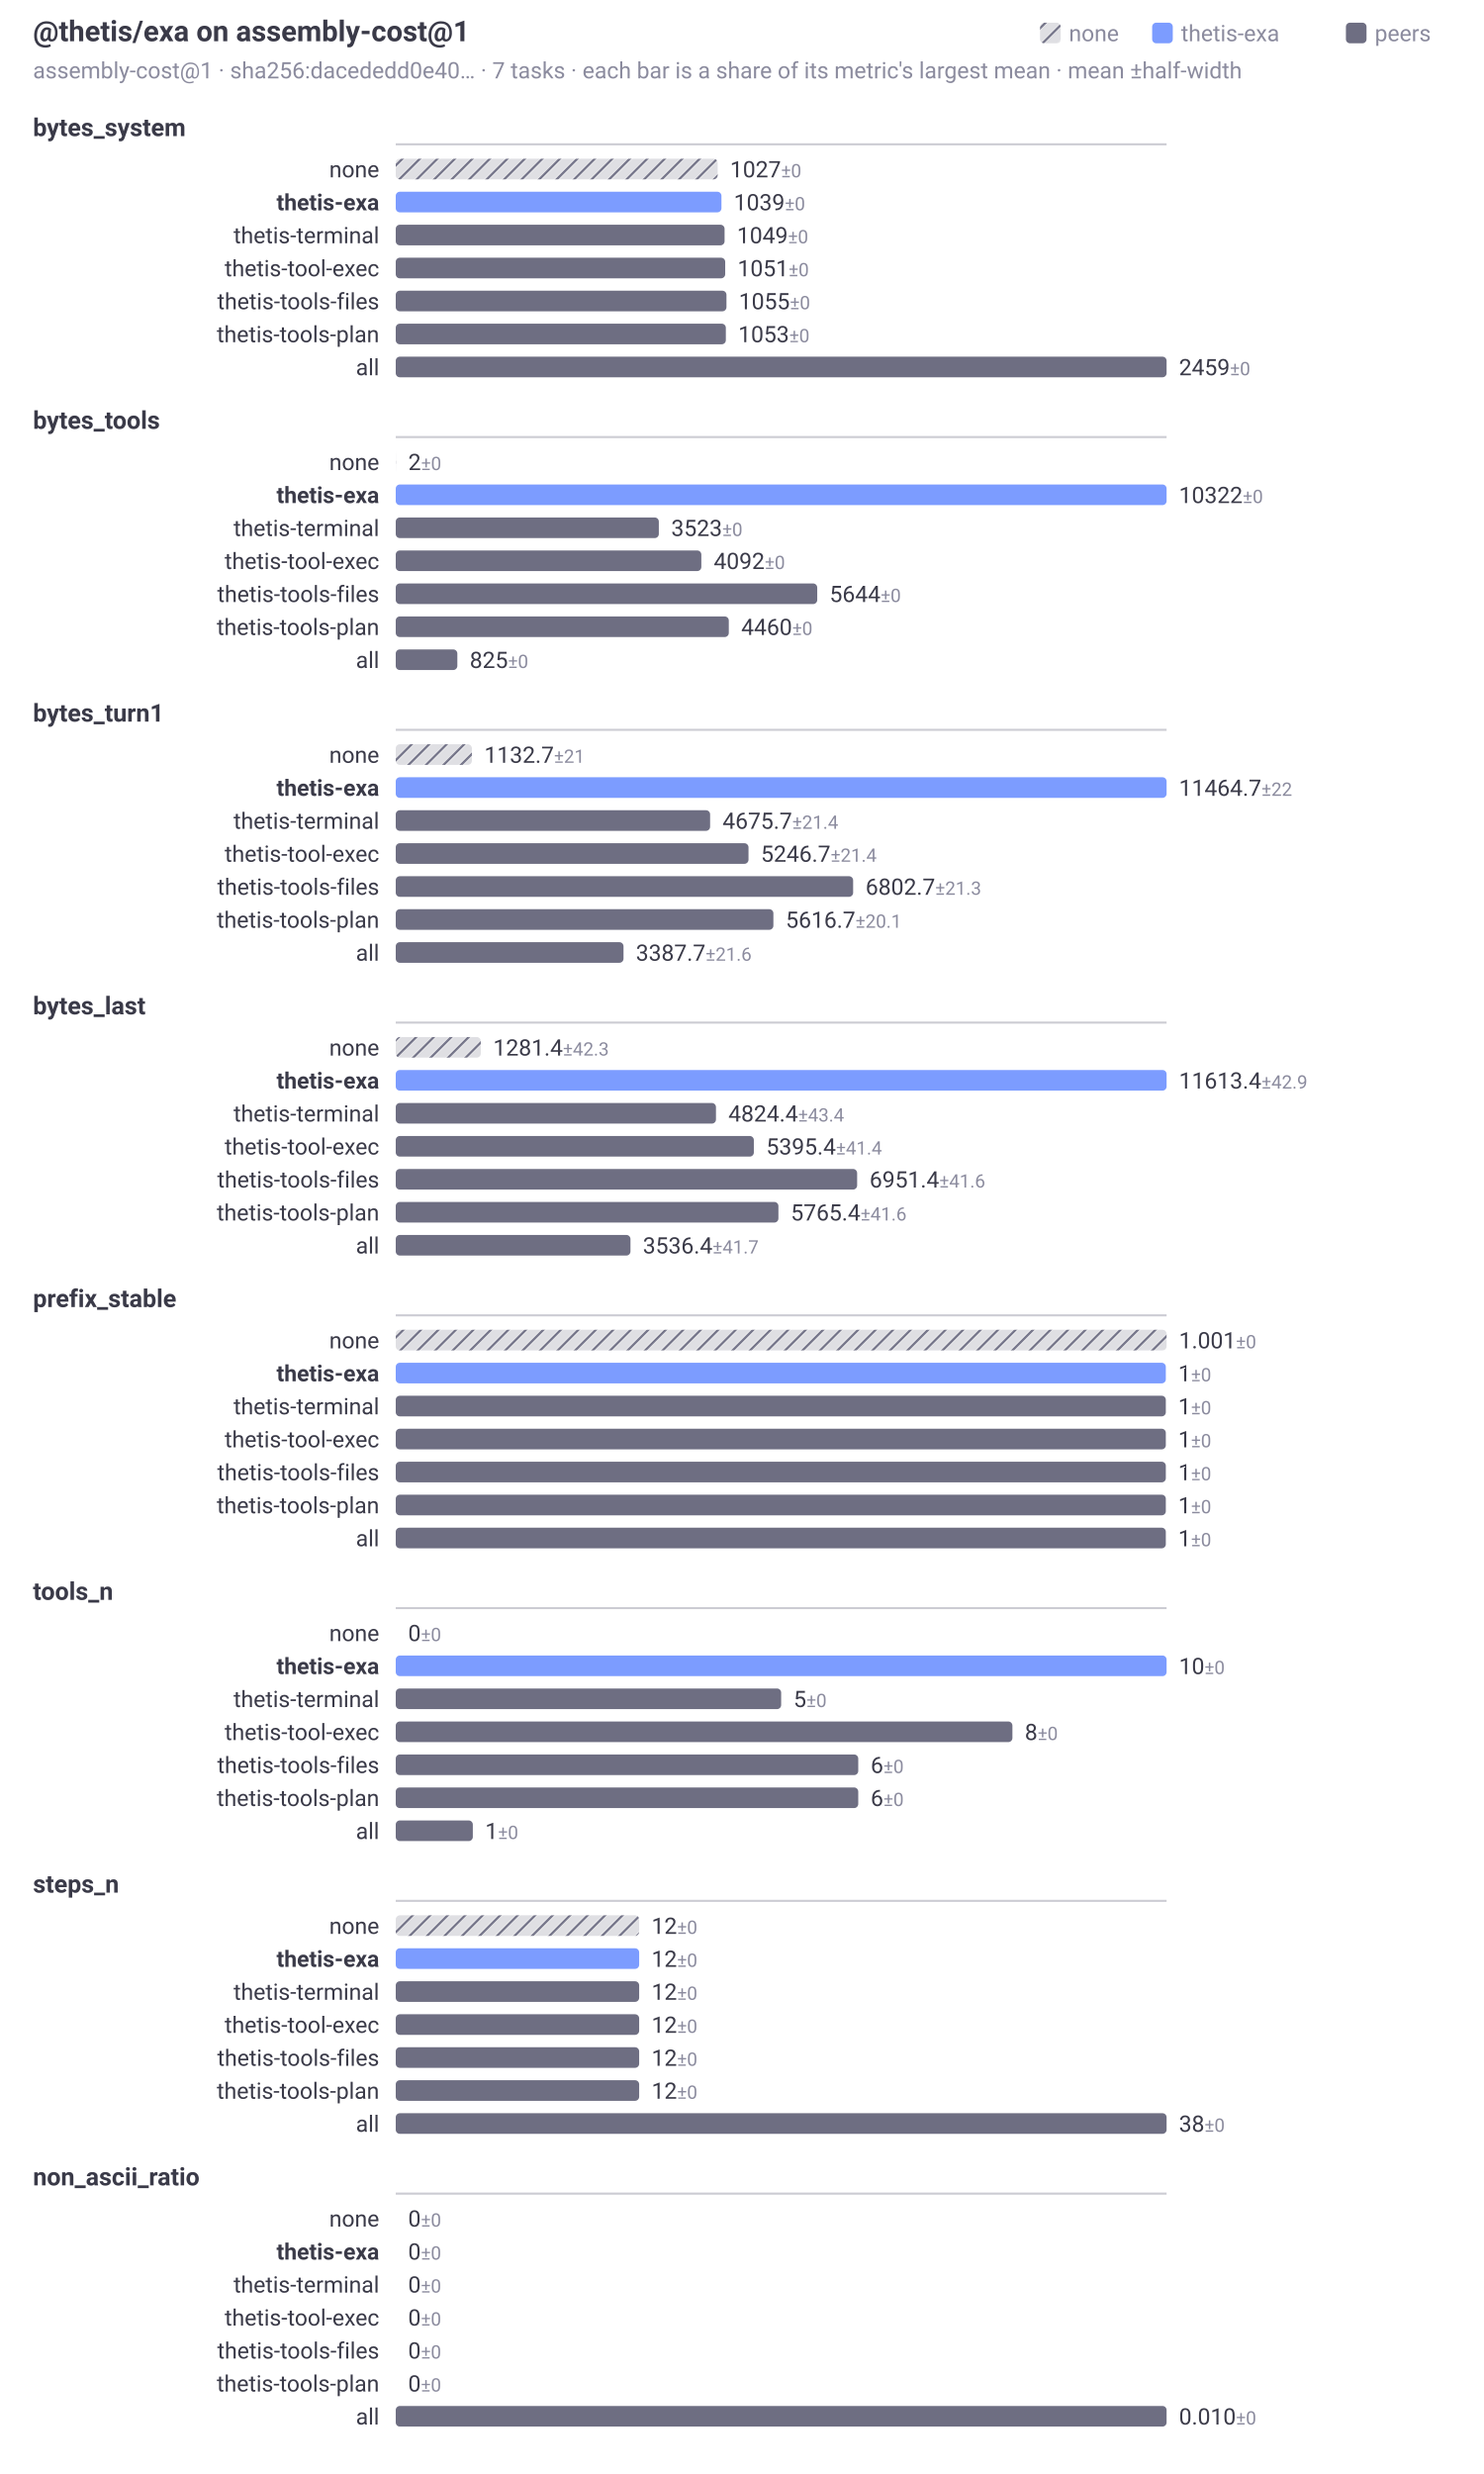
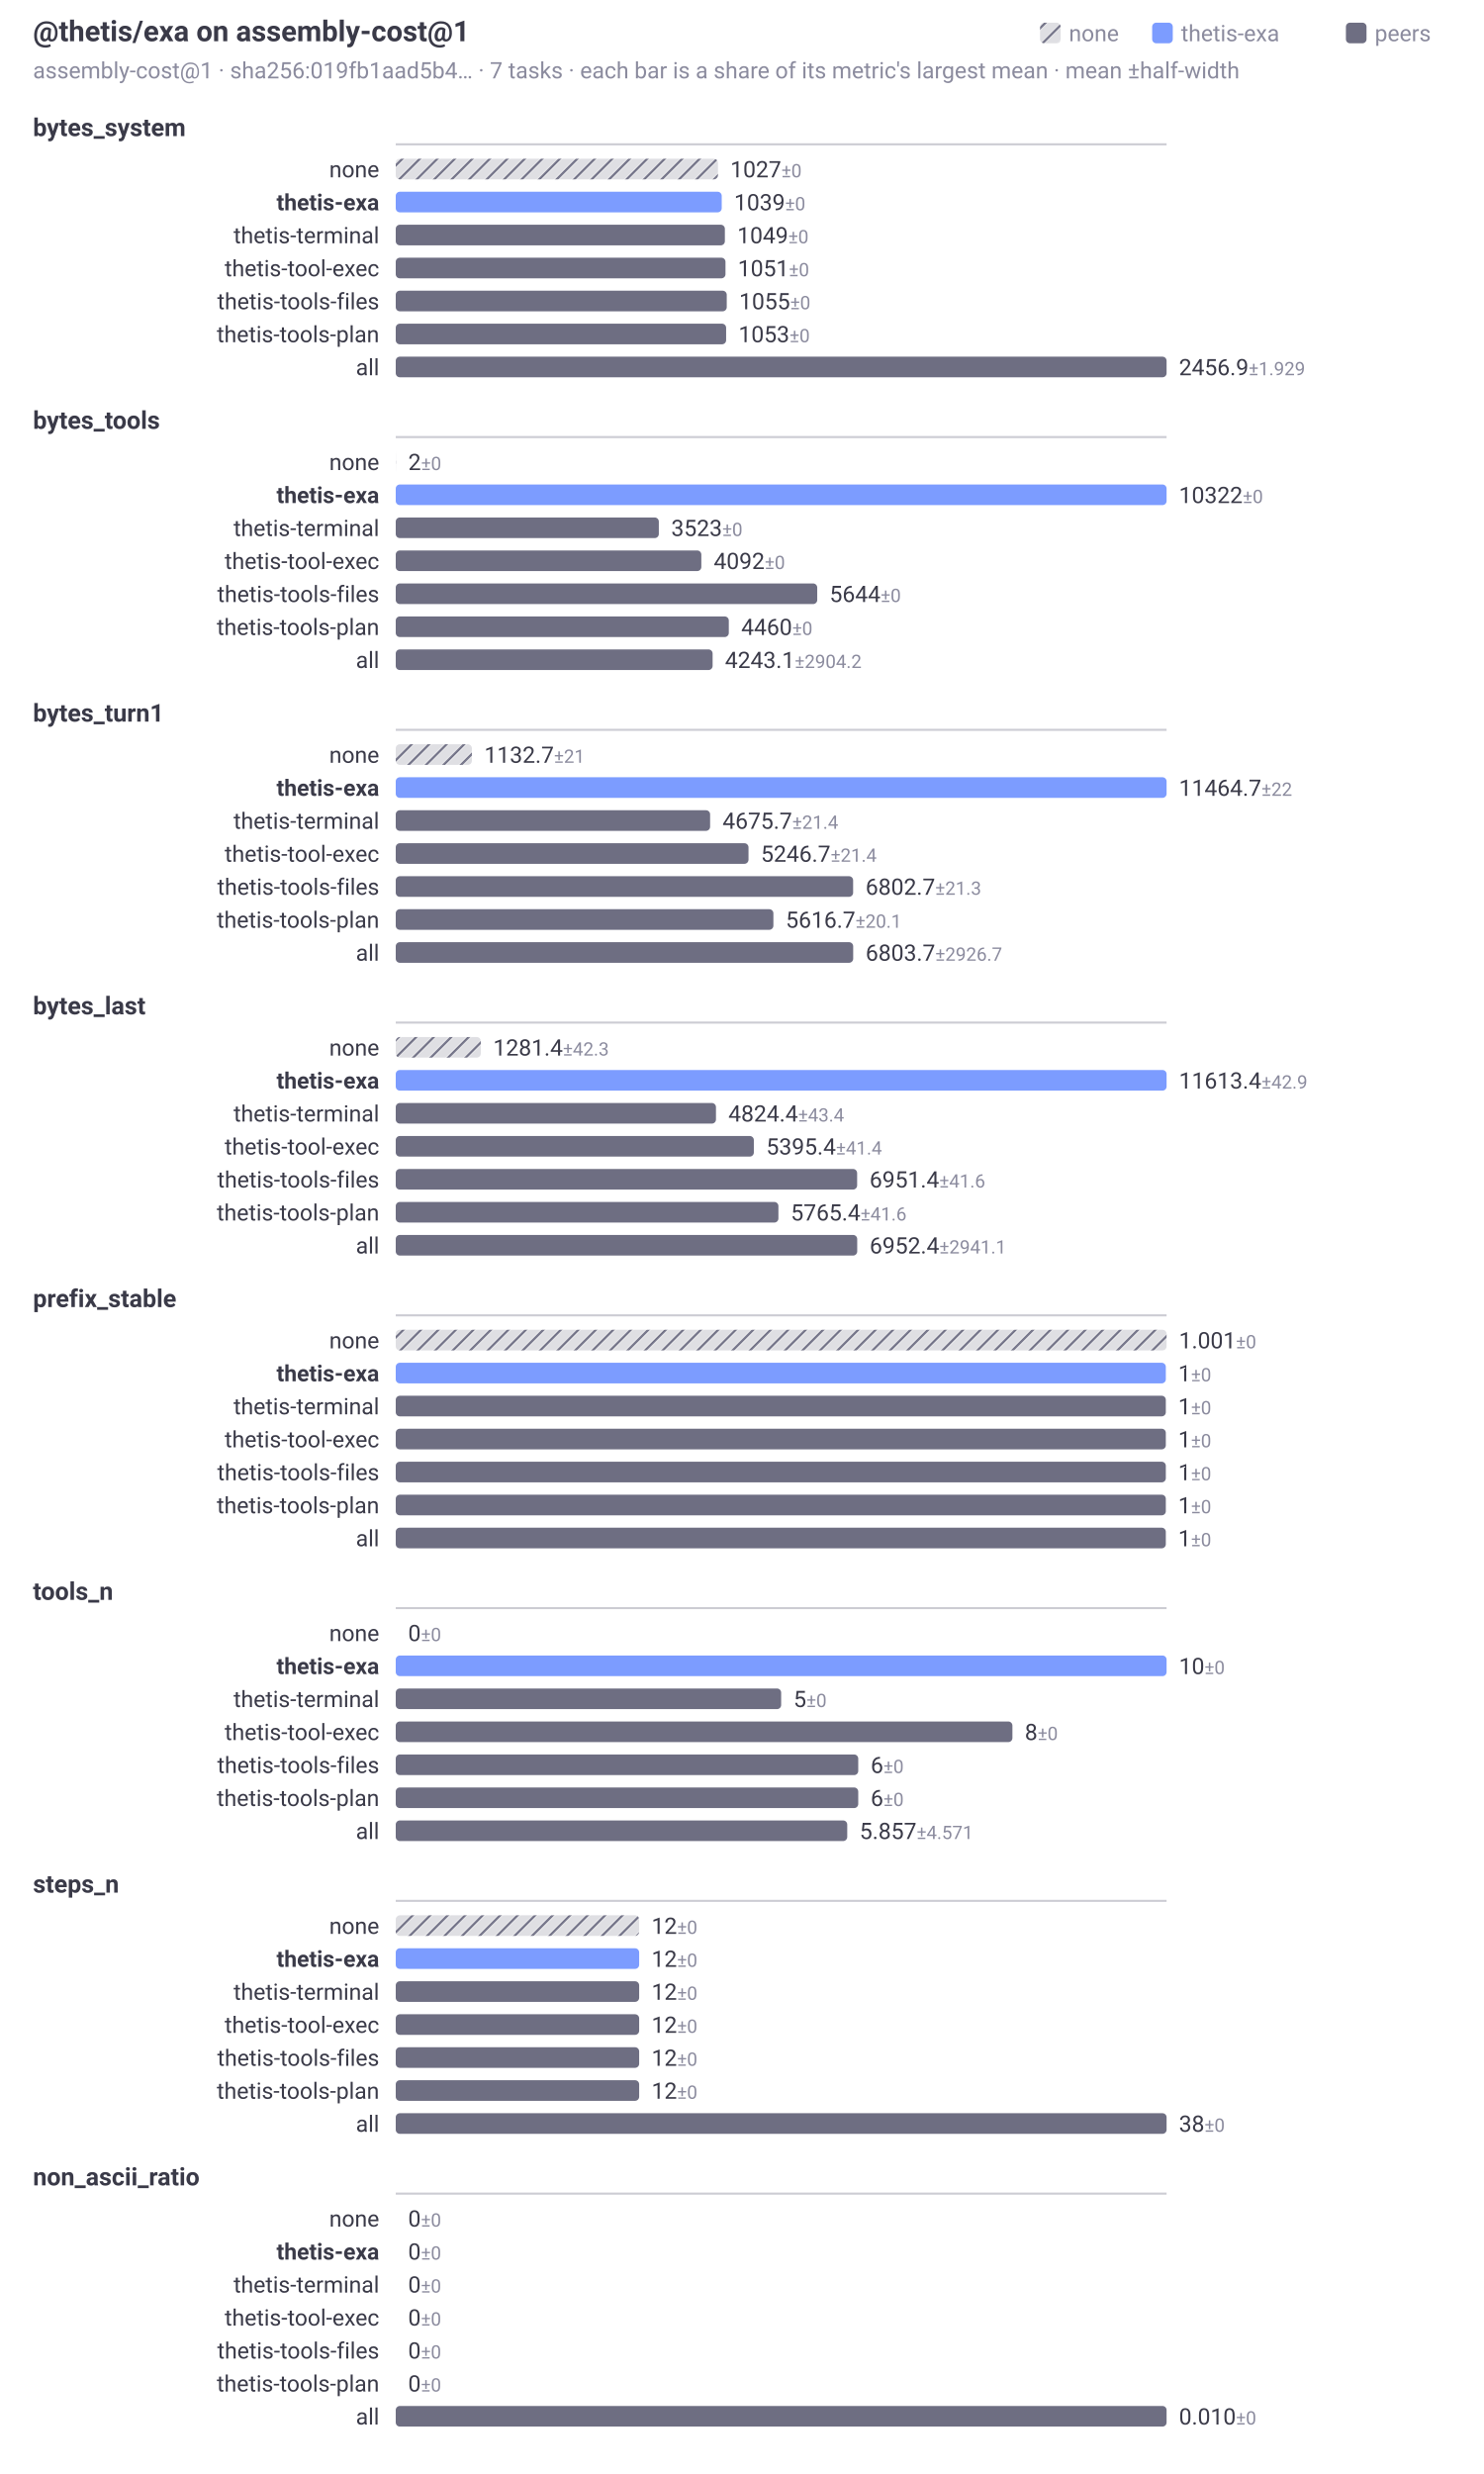
<svg xmlns="http://www.w3.org/2000/svg" width="720" height="1200" viewBox="0 0 720 1200" role="img" aria-labelledby="t d" font-family="system-ui, -apple-system, Segoe UI, Roboto, sans-serif">
  <style>.t{fill:#3a3a48}.f{fill:#8b8b9e}@media (prefers-color-scheme:dark){.t{fill:#d2d2dc}.f{fill:#9a9aae}}</style>
  <defs>
    <pattern id="hatch" width="6" height="6" patternUnits="userSpaceOnUse" patternTransform="rotate(45)">
      <rect width="6" height="6" fill="#6e6e82" fill-opacity="0.22" />
      <line x1="0" y1="0" x2="0" y2="6" stroke="#6e6e82" stroke-width="2" />
    </pattern>
  </defs>
  <text class="t" x="16" y="20" font-size="14" font-weight="600">@thetis/exa on assembly-cost@1</text>
-   <text class="f" x="16" y="38" font-size="11">assembly-cost@1 · sha256:dacededd0e40… · 7 tasks · each bar is a share of its metric's largest mean · mean ±half-width</text>
+   <text class="f" x="16" y="38" font-size="11">assembly-cost@1 · sha256:019fb1aad5b4… · 7 tasks · each bar is a share of its metric's largest mean · mean ±half-width</text>
  <rect x="653" y="11" width="10" height="10" rx="2" fill="#6e6e82" />
  <text class="f" x="667" y="20" font-size="11">peers</text>
  <rect x="559" y="11" width="10" height="10" rx="2" fill="#7c9cff" />
  <text class="f" x="573" y="20" font-size="11">thetis-exa</text>
  <rect x="504.6" y="11" width="10" height="10" rx="2" fill="url(#hatch)" />
  <text class="f" x="518.6" y="20" font-size="11">none</text>
  <text class="t" x="16" y="66" font-size="12" font-weight="600">bytes_system</text>
  <line x1="192" y1="70" x2="566" y2="70" stroke="#6e6e82" stroke-opacity="0.35" stroke-width="1" />
  <text class="t" x="184" y="86" font-size="11" text-anchor="end">none</text>
-   <rect x="192" y="77" width="156.2" height="10" rx="2" fill="url(#hatch)" />
-   <text class="t" x="354.2" y="86" font-size="11">1027<tspan class="f" font-size="9"> ±0</tspan>
+   <rect x="192" y="77" width="156.34" height="10" rx="2" fill="url(#hatch)" />
+   <text class="t" x="354.34" y="86" font-size="11">1027<tspan class="f" font-size="9"> ±0</tspan>
  </text>
  <text class="t" x="184" y="102" font-size="11" text-anchor="end" font-weight="600">thetis-exa</text>
-   <rect x="192" y="93" width="158.03" height="10" rx="2" fill="#7c9cff" />
-   <text class="t" x="356.03" y="102" font-size="11">1039<tspan class="f" font-size="9"> ±0</tspan>
+   <rect x="192" y="93" width="158.16" height="10" rx="2" fill="#7c9cff" />
+   <text class="t" x="356.16" y="102" font-size="11">1039<tspan class="f" font-size="9"> ±0</tspan>
  </text>
  <text class="t" x="184" y="118" font-size="11" text-anchor="end">thetis-terminal</text>
-   <rect x="192" y="109" width="159.55" height="10" rx="2" fill="#6e6e82" />
-   <text class="t" x="357.55" y="118" font-size="11">1049<tspan class="f" font-size="9"> ±0</tspan>
+   <rect x="192" y="109" width="159.69" height="10" rx="2" fill="#6e6e82" />
+   <text class="t" x="357.69" y="118" font-size="11">1049<tspan class="f" font-size="9"> ±0</tspan>
  </text>
  <text class="t" x="184" y="134" font-size="11" text-anchor="end">thetis-tool-exec</text>
-   <rect x="192" y="125" width="159.85" height="10" rx="2" fill="#6e6e82" />
-   <text class="t" x="357.85" y="134" font-size="11">1051<tspan class="f" font-size="9"> ±0</tspan>
+   <rect x="192" y="125" width="159.99" height="10" rx="2" fill="#6e6e82" />
+   <text class="t" x="357.99" y="134" font-size="11">1051<tspan class="f" font-size="9"> ±0</tspan>
  </text>
  <text class="t" x="184" y="150" font-size="11" text-anchor="end">thetis-tools-files</text>
-   <rect x="192" y="141" width="160.46" height="10" rx="2" fill="#6e6e82" />
-   <text class="t" x="358.46" y="150" font-size="11">1055<tspan class="f" font-size="9"> ±0</tspan>
+   <rect x="192" y="141" width="160.6" height="10" rx="2" fill="#6e6e82" />
+   <text class="t" x="358.6" y="150" font-size="11">1055<tspan class="f" font-size="9"> ±0</tspan>
  </text>
  <text class="t" x="184" y="166" font-size="11" text-anchor="end">thetis-tools-plan</text>
-   <rect x="192" y="157" width="160.16" height="10" rx="2" fill="#6e6e82" />
-   <text class="t" x="358.16" y="166" font-size="11">1053<tspan class="f" font-size="9"> ±0</tspan>
+   <rect x="192" y="157" width="160.3" height="10" rx="2" fill="#6e6e82" />
+   <text class="t" x="358.3" y="166" font-size="11">1053<tspan class="f" font-size="9"> ±0</tspan>
  </text>
  <text class="t" x="184" y="182" font-size="11" text-anchor="end">all</text>
  <rect x="192" y="173" width="374" height="10" rx="2" fill="#6e6e82" />
-   <text class="t" x="572" y="182" font-size="11">2459<tspan class="f" font-size="9"> ±0</tspan>
+   <text class="t" x="572" y="182" font-size="11">2456.9<tspan class="f" font-size="9"> ±1.929</tspan>
  </text>
  <text class="t" x="16" y="208" font-size="12" font-weight="600">bytes_tools</text>
  <line x1="192" y1="212" x2="566" y2="212" stroke="#6e6e82" stroke-opacity="0.35" stroke-width="1" />
  <text class="t" x="184" y="228" font-size="11" text-anchor="end">none</text>
  <rect x="192" y="219" width="0.07" height="10" rx="2" fill="url(#hatch)" />
  <text class="t" x="198.07" y="228" font-size="11">2<tspan class="f" font-size="9"> ±0</tspan>
  </text>
  <text class="t" x="184" y="244" font-size="11" text-anchor="end" font-weight="600">thetis-exa</text>
  <rect x="192" y="235" width="374" height="10" rx="2" fill="#7c9cff" />
  <text class="t" x="572" y="244" font-size="11">10322<tspan class="f" font-size="9"> ±0</tspan>
  </text>
  <text class="t" x="184" y="260" font-size="11" text-anchor="end">thetis-terminal</text>
  <rect x="192" y="251" width="127.65" height="10" rx="2" fill="#6e6e82" />
  <text class="t" x="325.65" y="260" font-size="11">3523<tspan class="f" font-size="9"> ±0</tspan>
  </text>
  <text class="t" x="184" y="276" font-size="11" text-anchor="end">thetis-tool-exec</text>
  <rect x="192" y="267" width="148.27" height="10" rx="2" fill="#6e6e82" />
  <text class="t" x="346.27" y="276" font-size="11">4092<tspan class="f" font-size="9"> ±0</tspan>
  </text>
  <text class="t" x="184" y="292" font-size="11" text-anchor="end">thetis-tools-files</text>
  <rect x="192" y="283" width="204.5" height="10" rx="2" fill="#6e6e82" />
  <text class="t" x="402.5" y="292" font-size="11">5644<tspan class="f" font-size="9"> ±0</tspan>
  </text>
  <text class="t" x="184" y="308" font-size="11" text-anchor="end">thetis-tools-plan</text>
  <rect x="192" y="299" width="161.6" height="10" rx="2" fill="#6e6e82" />
  <text class="t" x="359.6" y="308" font-size="11">4460<tspan class="f" font-size="9"> ±0</tspan>
  </text>
  <text class="t" x="184" y="324" font-size="11" text-anchor="end">all</text>
-   <rect x="192" y="315" width="29.89" height="10" rx="2" fill="#6e6e82" />
-   <text class="t" x="227.89" y="324" font-size="11">825<tspan class="f" font-size="9"> ±0</tspan>
+   <rect x="192" y="315" width="153.74" height="10" rx="2" fill="#6e6e82" />
+   <text class="t" x="351.74" y="324" font-size="11">4243.1<tspan class="f" font-size="9"> ±2904.2</tspan>
  </text>
  <text class="t" x="16" y="350" font-size="12" font-weight="600">bytes_turn1</text>
  <line x1="192" y1="354" x2="566" y2="354" stroke="#6e6e82" stroke-opacity="0.35" stroke-width="1" />
  <text class="t" x="184" y="370" font-size="11" text-anchor="end">none</text>
  <rect x="192" y="361" width="36.95" height="10" rx="2" fill="url(#hatch)" />
  <text class="t" x="234.95" y="370" font-size="11">1132.7<tspan class="f" font-size="9"> ±21</tspan>
  </text>
  <text class="t" x="184" y="386" font-size="11" text-anchor="end" font-weight="600">thetis-exa</text>
  <rect x="192" y="377" width="374" height="10" rx="2" fill="#7c9cff" />
  <text class="t" x="572" y="386" font-size="11">11464.7<tspan class="f" font-size="9"> ±22</tspan>
  </text>
  <text class="t" x="184" y="402" font-size="11" text-anchor="end">thetis-terminal</text>
  <rect x="192" y="393" width="152.53" height="10" rx="2" fill="#6e6e82" />
  <text class="t" x="350.53" y="402" font-size="11">4675.7<tspan class="f" font-size="9"> ±21.4</tspan>
  </text>
  <text class="t" x="184" y="418" font-size="11" text-anchor="end">thetis-tool-exec</text>
  <rect x="192" y="409" width="171.16" height="10" rx="2" fill="#6e6e82" />
  <text class="t" x="369.16" y="418" font-size="11">5246.7<tspan class="f" font-size="9"> ±21.4</tspan>
  </text>
  <text class="t" x="184" y="434" font-size="11" text-anchor="end">thetis-tools-files</text>
  <rect x="192" y="425" width="221.92" height="10" rx="2" fill="#6e6e82" />
  <text class="t" x="419.92" y="434" font-size="11">6802.7<tspan class="f" font-size="9"> ±21.3</tspan>
  </text>
  <text class="t" x="184" y="450" font-size="11" text-anchor="end">thetis-tools-plan</text>
  <rect x="192" y="441" width="183.23" height="10" rx="2" fill="#6e6e82" />
  <text class="t" x="381.23" y="450" font-size="11">5616.7<tspan class="f" font-size="9"> ±20.1</tspan>
  </text>
  <text class="t" x="184" y="466" font-size="11" text-anchor="end">all</text>
-   <rect x="192" y="457" width="110.51" height="10" rx="2" fill="#6e6e82" />
-   <text class="t" x="308.51" y="466" font-size="11">3387.7<tspan class="f" font-size="9"> ±21.6</tspan>
+   <rect x="192" y="457" width="221.95" height="10" rx="2" fill="#6e6e82" />
+   <text class="t" x="419.95" y="466" font-size="11">6803.7<tspan class="f" font-size="9"> ±2926.7</tspan>
  </text>
  <text class="t" x="16" y="492" font-size="12" font-weight="600">bytes_last</text>
  <line x1="192" y1="496" x2="566" y2="496" stroke="#6e6e82" stroke-opacity="0.35" stroke-width="1" />
  <text class="t" x="184" y="512" font-size="11" text-anchor="end">none</text>
  <rect x="192" y="503" width="41.27" height="10" rx="2" fill="url(#hatch)" />
  <text class="t" x="239.27" y="512" font-size="11">1281.4<tspan class="f" font-size="9"> ±42.3</tspan>
  </text>
  <text class="t" x="184" y="528" font-size="11" text-anchor="end" font-weight="600">thetis-exa</text>
  <rect x="192" y="519" width="374" height="10" rx="2" fill="#7c9cff" />
  <text class="t" x="572" y="528" font-size="11">11613.4<tspan class="f" font-size="9"> ±42.9</tspan>
  </text>
  <text class="t" x="184" y="544" font-size="11" text-anchor="end">thetis-terminal</text>
  <rect x="192" y="535" width="155.37" height="10" rx="2" fill="#6e6e82" />
  <text class="t" x="353.37" y="544" font-size="11">4824.4<tspan class="f" font-size="9"> ±43.4</tspan>
  </text>
  <text class="t" x="184" y="560" font-size="11" text-anchor="end">thetis-tool-exec</text>
  <rect x="192" y="551" width="173.75" height="10" rx="2" fill="#6e6e82" />
  <text class="t" x="371.75" y="560" font-size="11">5395.4<tspan class="f" font-size="9"> ±41.4</tspan>
  </text>
  <text class="t" x="184" y="576" font-size="11" text-anchor="end">thetis-tools-files</text>
  <rect x="192" y="567" width="223.86" height="10" rx="2" fill="#6e6e82" />
  <text class="t" x="421.86" y="576" font-size="11">6951.4<tspan class="f" font-size="9"> ±41.6</tspan>
  </text>
  <text class="t" x="184" y="592" font-size="11" text-anchor="end">thetis-tools-plan</text>
  <rect x="192" y="583" width="185.67" height="10" rx="2" fill="#6e6e82" />
  <text class="t" x="383.67" y="592" font-size="11">5765.4<tspan class="f" font-size="9"> ±41.6</tspan>
  </text>
  <text class="t" x="184" y="608" font-size="11" text-anchor="end">all</text>
-   <rect x="192" y="599" width="113.89" height="10" rx="2" fill="#6e6e82" />
-   <text class="t" x="311.89" y="608" font-size="11">3536.4<tspan class="f" font-size="9"> ±41.7</tspan>
+   <rect x="192" y="599" width="223.9" height="10" rx="2" fill="#6e6e82" />
+   <text class="t" x="421.9" y="608" font-size="11">6952.4<tspan class="f" font-size="9"> ±2941.1</tspan>
  </text>
  <text class="t" x="16" y="634" font-size="12" font-weight="600">prefix_stable</text>
  <line x1="192" y1="638" x2="566" y2="638" stroke="#6e6e82" stroke-opacity="0.35" stroke-width="1" />
  <text class="t" x="184" y="654" font-size="11" text-anchor="end">none</text>
  <rect x="192" y="645" width="374" height="10" rx="2" fill="url(#hatch)" />
  <text class="t" x="572" y="654" font-size="11">1.001<tspan class="f" font-size="9"> ±0</tspan>
  </text>
  <text class="t" x="184" y="670" font-size="11" text-anchor="end" font-weight="600">thetis-exa</text>
  <rect x="192" y="661" width="373.63" height="10" rx="2" fill="#7c9cff" />
  <text class="t" x="571.63" y="670" font-size="11">1<tspan class="f" font-size="9"> ±0</tspan>
  </text>
  <text class="t" x="184" y="686" font-size="11" text-anchor="end">thetis-terminal</text>
  <rect x="192" y="677" width="373.63" height="10" rx="2" fill="#6e6e82" />
  <text class="t" x="571.63" y="686" font-size="11">1<tspan class="f" font-size="9"> ±0</tspan>
  </text>
  <text class="t" x="184" y="702" font-size="11" text-anchor="end">thetis-tool-exec</text>
  <rect x="192" y="693" width="373.63" height="10" rx="2" fill="#6e6e82" />
  <text class="t" x="571.63" y="702" font-size="11">1<tspan class="f" font-size="9"> ±0</tspan>
  </text>
  <text class="t" x="184" y="718" font-size="11" text-anchor="end">thetis-tools-files</text>
  <rect x="192" y="709" width="373.63" height="10" rx="2" fill="#6e6e82" />
  <text class="t" x="571.63" y="718" font-size="11">1<tspan class="f" font-size="9"> ±0</tspan>
  </text>
  <text class="t" x="184" y="734" font-size="11" text-anchor="end">thetis-tools-plan</text>
  <rect x="192" y="725" width="373.63" height="10" rx="2" fill="#6e6e82" />
  <text class="t" x="571.63" y="734" font-size="11">1<tspan class="f" font-size="9"> ±0</tspan>
  </text>
  <text class="t" x="184" y="750" font-size="11" text-anchor="end">all</text>
  <rect x="192" y="741" width="373.63" height="10" rx="2" fill="#6e6e82" />
  <text class="t" x="571.63" y="750" font-size="11">1<tspan class="f" font-size="9"> ±0</tspan>
  </text>
  <text class="t" x="16" y="776" font-size="12" font-weight="600">tools_n</text>
  <line x1="192" y1="780" x2="566" y2="780" stroke="#6e6e82" stroke-opacity="0.35" stroke-width="1" />
  <text class="t" x="184" y="796" font-size="11" text-anchor="end">none</text>
  <rect x="192" y="787" width="0" height="10" rx="2" fill="url(#hatch)" />
  <text class="t" x="198" y="796" font-size="11">0<tspan class="f" font-size="9"> ±0</tspan>
  </text>
  <text class="t" x="184" y="812" font-size="11" text-anchor="end" font-weight="600">thetis-exa</text>
  <rect x="192" y="803" width="374" height="10" rx="2" fill="#7c9cff" />
  <text class="t" x="572" y="812" font-size="11">10<tspan class="f" font-size="9"> ±0</tspan>
  </text>
  <text class="t" x="184" y="828" font-size="11" text-anchor="end">thetis-terminal</text>
  <rect x="192" y="819" width="187" height="10" rx="2" fill="#6e6e82" />
  <text class="t" x="385" y="828" font-size="11">5<tspan class="f" font-size="9"> ±0</tspan>
  </text>
  <text class="t" x="184" y="844" font-size="11" text-anchor="end">thetis-tool-exec</text>
  <rect x="192" y="835" width="299.2" height="10" rx="2" fill="#6e6e82" />
  <text class="t" x="497.2" y="844" font-size="11">8<tspan class="f" font-size="9"> ±0</tspan>
  </text>
  <text class="t" x="184" y="860" font-size="11" text-anchor="end">thetis-tools-files</text>
  <rect x="192" y="851" width="224.4" height="10" rx="2" fill="#6e6e82" />
  <text class="t" x="422.4" y="860" font-size="11">6<tspan class="f" font-size="9"> ±0</tspan>
  </text>
  <text class="t" x="184" y="876" font-size="11" text-anchor="end">thetis-tools-plan</text>
  <rect x="192" y="867" width="224.4" height="10" rx="2" fill="#6e6e82" />
  <text class="t" x="422.4" y="876" font-size="11">6<tspan class="f" font-size="9"> ±0</tspan>
  </text>
  <text class="t" x="184" y="892" font-size="11" text-anchor="end">all</text>
-   <rect x="192" y="883" width="37.4" height="10" rx="2" fill="#6e6e82" />
-   <text class="t" x="235.4" y="892" font-size="11">1<tspan class="f" font-size="9"> ±0</tspan>
+   <rect x="192" y="883" width="219.06" height="10" rx="2" fill="#6e6e82" />
+   <text class="t" x="417.06" y="892" font-size="11">5.857<tspan class="f" font-size="9"> ±4.571</tspan>
  </text>
  <text class="t" x="16" y="918" font-size="12" font-weight="600">steps_n</text>
  <line x1="192" y1="922" x2="566" y2="922" stroke="#6e6e82" stroke-opacity="0.35" stroke-width="1" />
  <text class="t" x="184" y="938" font-size="11" text-anchor="end">none</text>
  <rect x="192" y="929" width="118.11" height="10" rx="2" fill="url(#hatch)" />
  <text class="t" x="316.11" y="938" font-size="11">12<tspan class="f" font-size="9"> ±0</tspan>
  </text>
  <text class="t" x="184" y="954" font-size="11" text-anchor="end" font-weight="600">thetis-exa</text>
  <rect x="192" y="945" width="118.11" height="10" rx="2" fill="#7c9cff" />
  <text class="t" x="316.11" y="954" font-size="11">12<tspan class="f" font-size="9"> ±0</tspan>
  </text>
  <text class="t" x="184" y="970" font-size="11" text-anchor="end">thetis-terminal</text>
  <rect x="192" y="961" width="118.11" height="10" rx="2" fill="#6e6e82" />
  <text class="t" x="316.11" y="970" font-size="11">12<tspan class="f" font-size="9"> ±0</tspan>
  </text>
  <text class="t" x="184" y="986" font-size="11" text-anchor="end">thetis-tool-exec</text>
  <rect x="192" y="977" width="118.11" height="10" rx="2" fill="#6e6e82" />
  <text class="t" x="316.11" y="986" font-size="11">12<tspan class="f" font-size="9"> ±0</tspan>
  </text>
  <text class="t" x="184" y="1002" font-size="11" text-anchor="end">thetis-tools-files</text>
  <rect x="192" y="993" width="118.11" height="10" rx="2" fill="#6e6e82" />
  <text class="t" x="316.11" y="1002" font-size="11">12<tspan class="f" font-size="9"> ±0</tspan>
  </text>
  <text class="t" x="184" y="1018" font-size="11" text-anchor="end">thetis-tools-plan</text>
  <rect x="192" y="1009" width="118.11" height="10" rx="2" fill="#6e6e82" />
  <text class="t" x="316.11" y="1018" font-size="11">12<tspan class="f" font-size="9"> ±0</tspan>
  </text>
  <text class="t" x="184" y="1034" font-size="11" text-anchor="end">all</text>
  <rect x="192" y="1025" width="374" height="10" rx="2" fill="#6e6e82" />
  <text class="t" x="572" y="1034" font-size="11">38<tspan class="f" font-size="9"> ±0</tspan>
  </text>
  <text class="t" x="16" y="1060" font-size="12" font-weight="600">non_ascii_ratio</text>
  <line x1="192" y1="1064" x2="566" y2="1064" stroke="#6e6e82" stroke-opacity="0.35" stroke-width="1" />
  <text class="t" x="184" y="1080" font-size="11" text-anchor="end">none</text>
  <rect x="192" y="1071" width="0" height="10" rx="2" fill="url(#hatch)" />
  <text class="t" x="198" y="1080" font-size="11">0<tspan class="f" font-size="9"> ±0</tspan>
  </text>
  <text class="t" x="184" y="1096" font-size="11" text-anchor="end" font-weight="600">thetis-exa</text>
  <rect x="192" y="1087" width="0" height="10" rx="2" fill="#7c9cff" />
  <text class="t" x="198" y="1096" font-size="11">0<tspan class="f" font-size="9"> ±0</tspan>
  </text>
  <text class="t" x="184" y="1112" font-size="11" text-anchor="end">thetis-terminal</text>
  <rect x="192" y="1103" width="0" height="10" rx="2" fill="#6e6e82" />
  <text class="t" x="198" y="1112" font-size="11">0<tspan class="f" font-size="9"> ±0</tspan>
  </text>
  <text class="t" x="184" y="1128" font-size="11" text-anchor="end">thetis-tool-exec</text>
  <rect x="192" y="1119" width="0" height="10" rx="2" fill="#6e6e82" />
  <text class="t" x="198" y="1128" font-size="11">0<tspan class="f" font-size="9"> ±0</tspan>
  </text>
  <text class="t" x="184" y="1144" font-size="11" text-anchor="end">thetis-tools-files</text>
  <rect x="192" y="1135" width="0" height="10" rx="2" fill="#6e6e82" />
  <text class="t" x="198" y="1144" font-size="11">0<tspan class="f" font-size="9"> ±0</tspan>
  </text>
  <text class="t" x="184" y="1160" font-size="11" text-anchor="end">thetis-tools-plan</text>
  <rect x="192" y="1151" width="0" height="10" rx="2" fill="#6e6e82" />
  <text class="t" x="198" y="1160" font-size="11">0<tspan class="f" font-size="9"> ±0</tspan>
  </text>
  <text class="t" x="184" y="1176" font-size="11" text-anchor="end">all</text>
  <rect x="192" y="1167" width="374" height="10" rx="2" fill="#6e6e82" />
  <text class="t" x="572" y="1176" font-size="11">0.010<tspan class="f" font-size="9"> ±0</tspan>
  </text>
</svg>
